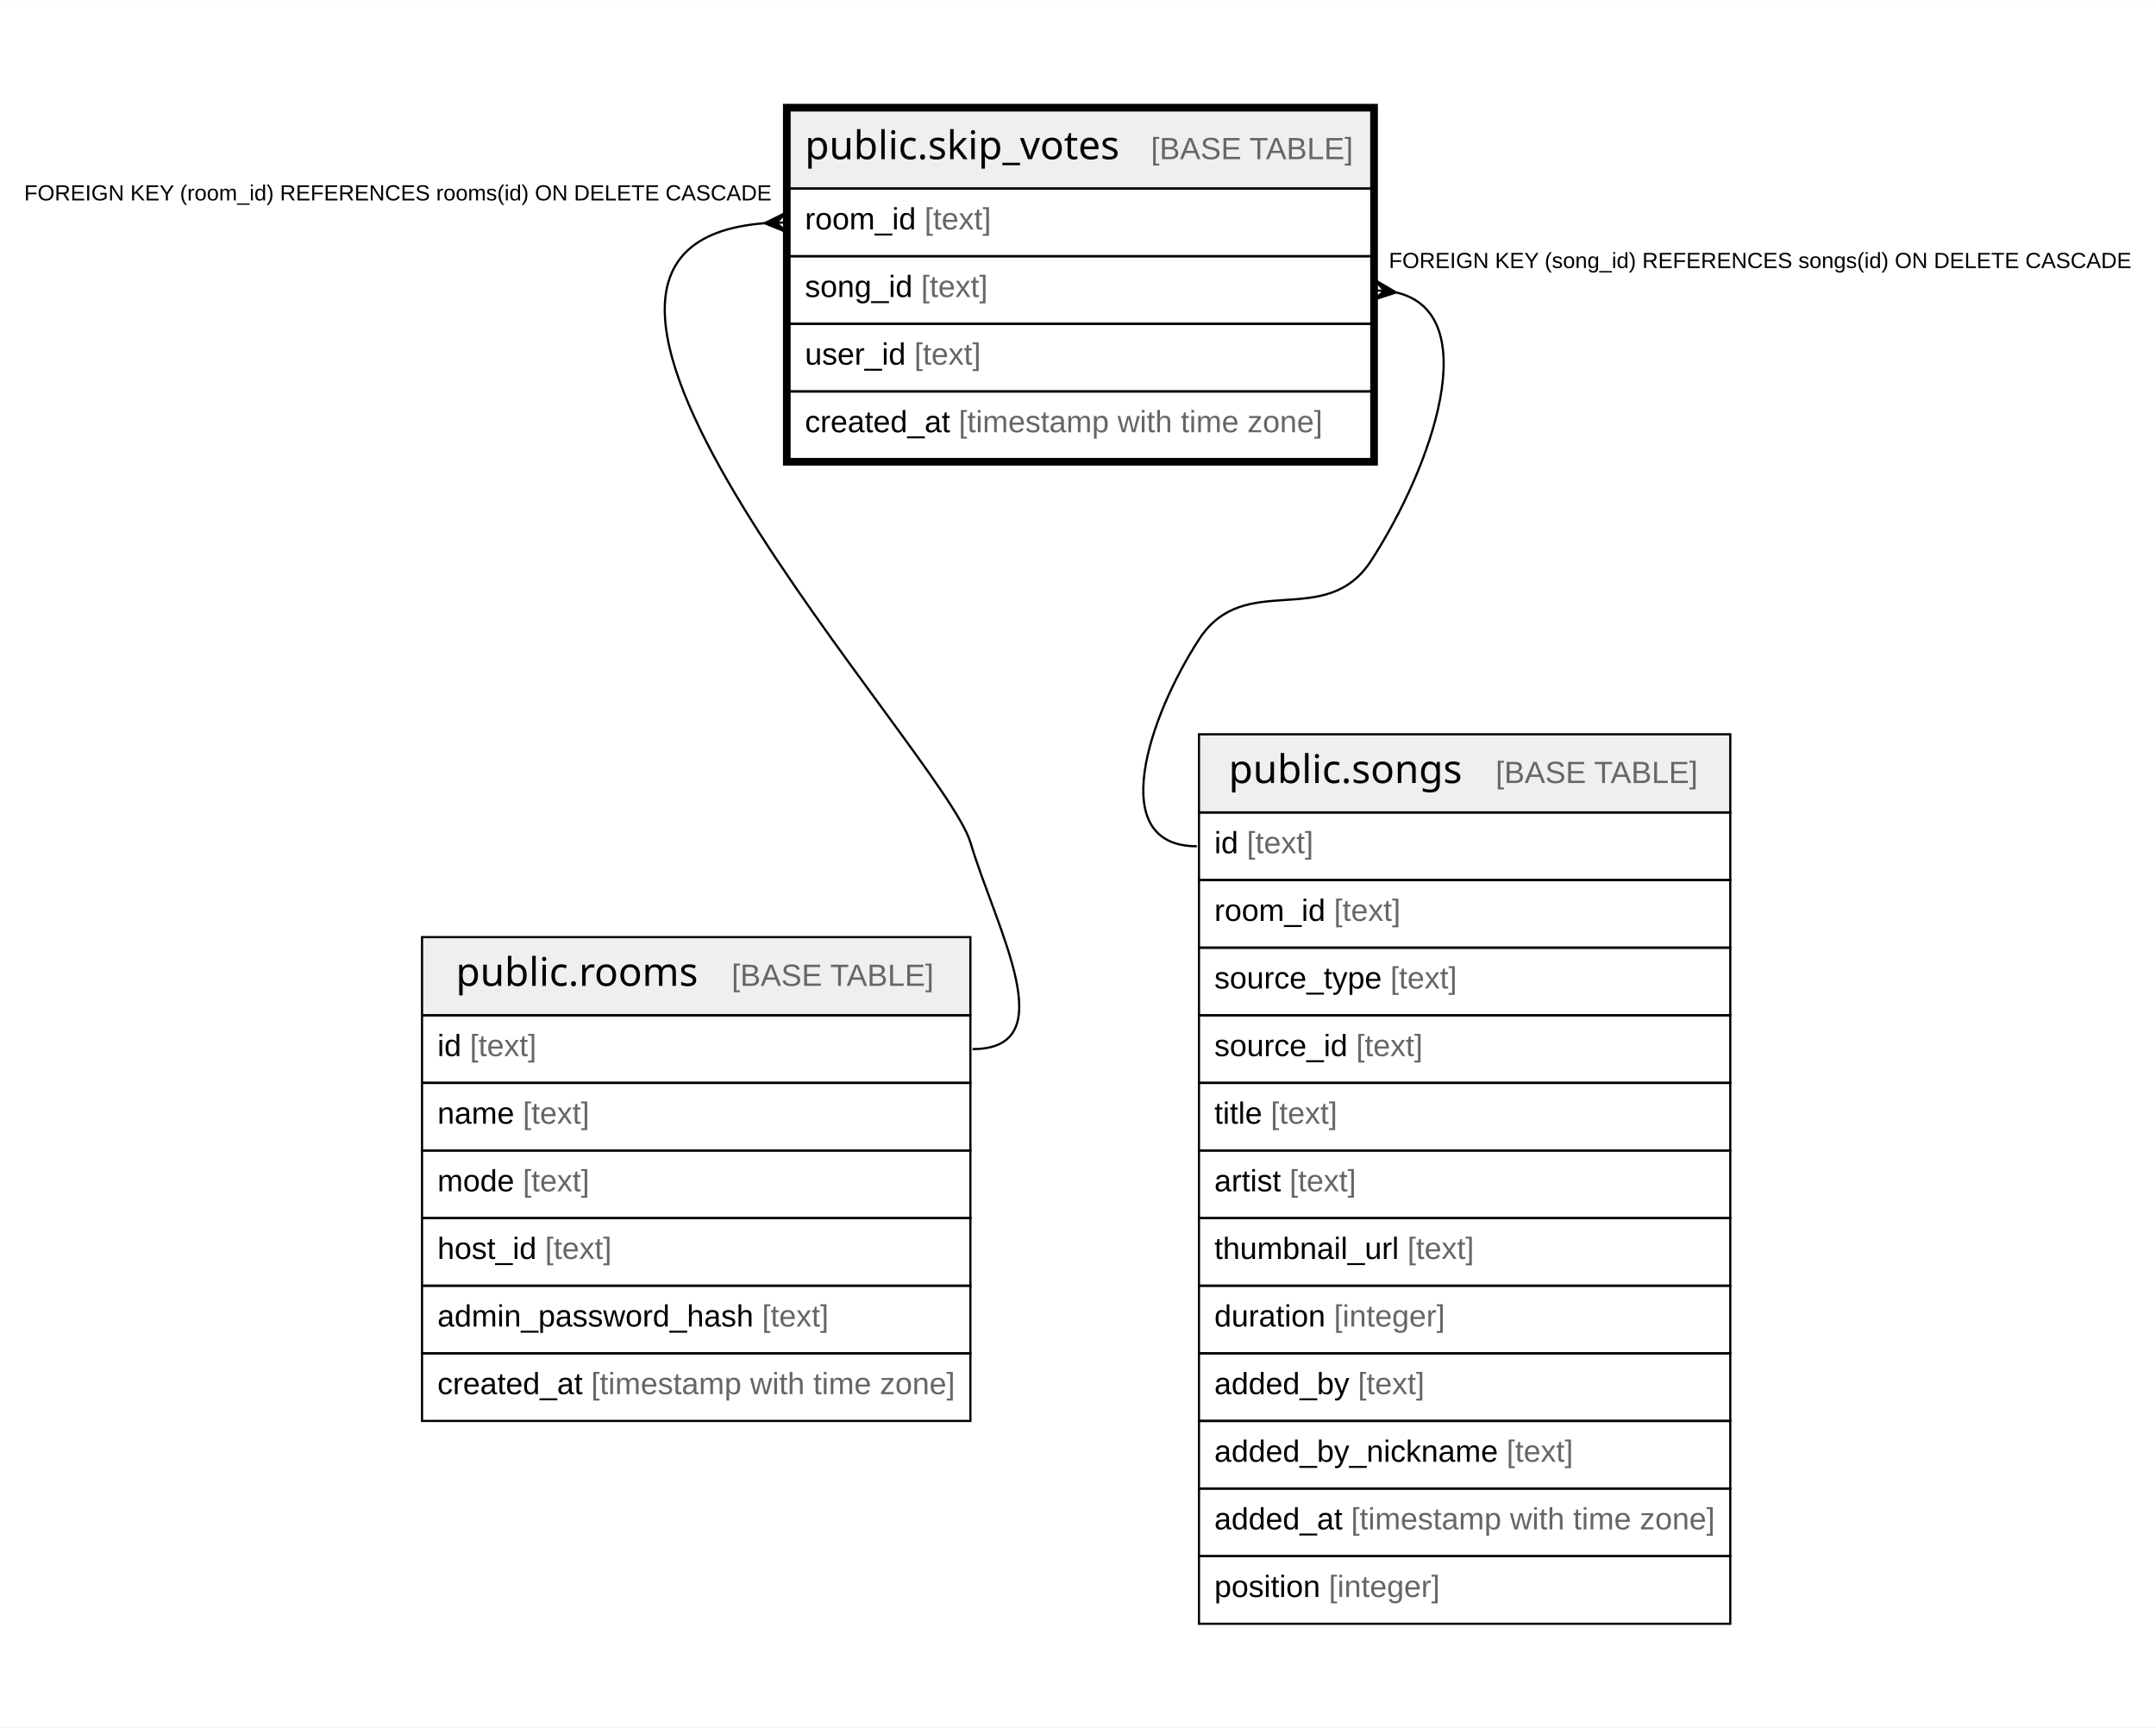
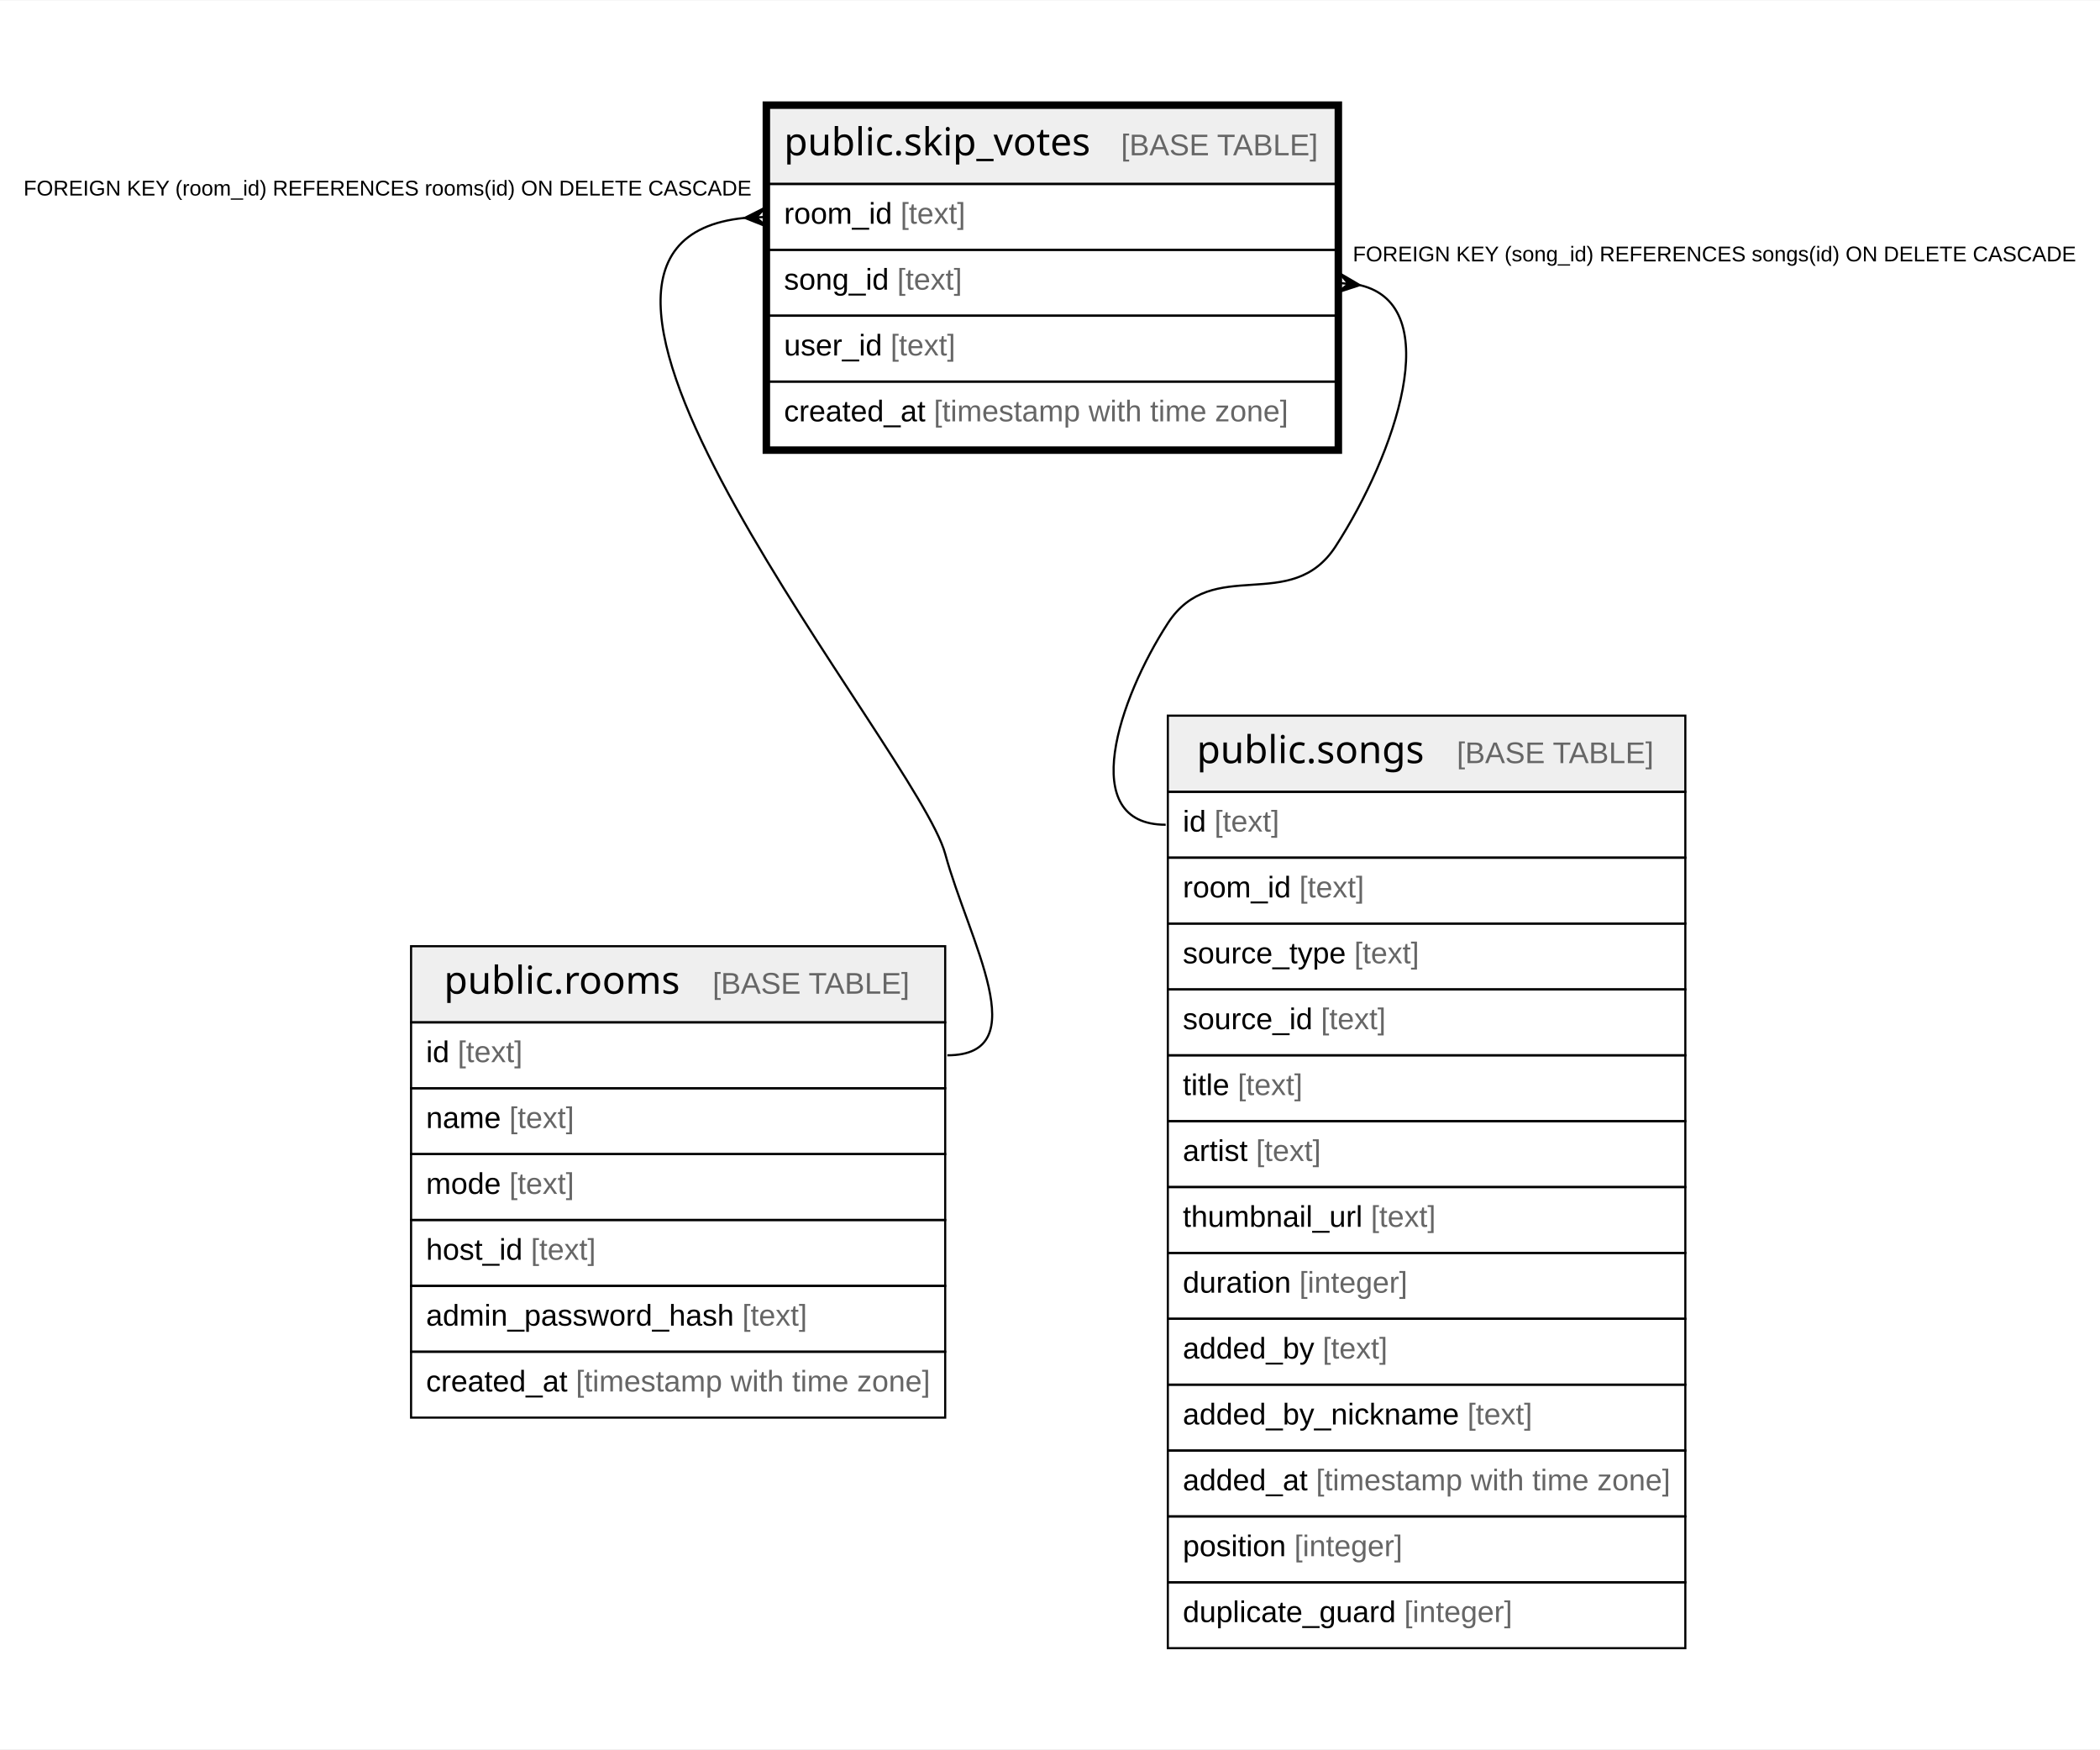
- <svg xmlns="http://www.w3.org/2000/svg" width="982pt" height="787pt" viewBox="0.00 0.00 982.02 786.80">
-   <g id="graph0" class="graph" transform="scale(1 1) rotate(0) translate(4 782.8)">
-     <polygon fill="white" stroke="none" points="-4,4 -4,-782.8 978.02,-782.8 978.02,4 -4,4" />
+ <svg xmlns="http://www.w3.org/2000/svg" width="982pt" height="818pt" viewBox="0.00 0.00 982.02 817.60">
+   <g id="graph0" class="graph" transform="scale(1 1) rotate(0) translate(4 813.6)">
+     <polygon fill="white" stroke="none" points="-4,4 -4,-813.6 978.02,-813.6 978.02,4 -4,4" />
    <g id="node1" class="node">
-       <polygon fill="#efefef" stroke="none" points="355.62,-697 355.62,-732.6 620.6,-732.6 620.6,-697 355.62,-697" />
-       <polygon fill="none" stroke="black" points="355.62,-697 355.62,-732.6 620.6,-732.6 620.6,-697 355.62,-697" />
-       <text text-anchor="start" x="362.62" y="-710.4" font-family="Arial Bold" font-size="18.00">public.skip_votes</text>
-       <text text-anchor="start" x="489.11" y="-710.4" font-family="Arial" font-size="14.00">    </text>
-       <text text-anchor="start" x="520.23" y="-710.4" font-family="Arial" font-size="14.00" fill="#666666">[BASE TABLE]</text>
+       <polygon fill="#efefef" stroke="none" points="355.62,-727.8 355.62,-763.4 620.6,-763.4 620.6,-727.8 355.62,-727.8" />
+       <polygon fill="none" stroke="black" points="355.62,-727.8 355.62,-763.4 620.6,-763.4 620.6,-727.8 355.62,-727.8" />
+       <text text-anchor="start" x="362.62" y="-741.2" font-family="Arial Bold" font-size="18.00">public.skip_votes</text>
+       <text text-anchor="start" x="489.11" y="-741.2" font-family="Arial" font-size="14.00">    </text>
+       <text text-anchor="start" x="520.23" y="-741.2" font-family="Arial" font-size="14.00" fill="#666666">[BASE TABLE]</text>
+       <polygon fill="none" stroke="black" points="355.62,-697 355.62,-727.8 620.6,-727.8 620.6,-697 355.62,-697" />
+       <text text-anchor="start" x="362.62" y="-709.2" font-family="Arial" font-size="14.00">room_id </text>
+       <text text-anchor="start" x="417.09" y="-709.2" font-family="Arial" font-size="14.00" fill="#666666">[text]</text>
      <polygon fill="none" stroke="black" points="355.62,-666.2 355.62,-697 620.6,-697 620.6,-666.2 355.62,-666.2" />
-       <text text-anchor="start" x="362.62" y="-678.4" font-family="Arial" font-size="14.00">room_id </text>
-       <text text-anchor="start" x="417.09" y="-678.4" font-family="Arial" font-size="14.00" fill="#666666">[text]</text>
+       <text text-anchor="start" x="362.62" y="-678.4" font-family="Arial" font-size="14.00">song_id </text>
+       <text text-anchor="start" x="415.55" y="-678.4" font-family="Arial" font-size="14.00" fill="#666666">[text]</text>
      <polygon fill="none" stroke="black" points="355.62,-635.4 355.62,-666.2 620.6,-666.2 620.6,-635.4 355.62,-635.4" />
-       <text text-anchor="start" x="362.62" y="-647.6" font-family="Arial" font-size="14.00">song_id </text>
-       <text text-anchor="start" x="415.55" y="-647.6" font-family="Arial" font-size="14.00" fill="#666666">[text]</text>
+       <text text-anchor="start" x="362.62" y="-647.6" font-family="Arial" font-size="14.00">user_id </text>
+       <text text-anchor="start" x="412.43" y="-647.6" font-family="Arial" font-size="14.00" fill="#666666">[text]</text>
      <polygon fill="none" stroke="black" points="355.62,-604.6 355.62,-635.4 620.6,-635.4 620.6,-604.6 355.62,-604.6" />
-       <text text-anchor="start" x="362.62" y="-616.8" font-family="Arial" font-size="14.00">user_id </text>
-       <text text-anchor="start" x="412.43" y="-616.8" font-family="Arial" font-size="14.00" fill="#666666">[text]</text>
-       <polygon fill="none" stroke="black" points="355.62,-573.8 355.62,-604.6 620.6,-604.6 620.6,-573.8 355.62,-573.8" />
-       <text text-anchor="start" x="362.62" y="-586" font-family="Arial" font-size="14.00">created_at </text>
-       <text text-anchor="start" x="432.67" y="-586" font-family="Arial" font-size="14.00" fill="#666666">[timestamp with time zone]</text>
-       <polygon fill="none" stroke="black" stroke-width="3" points="354.12,-572.3 354.12,-734.1 622.1,-734.1 622.1,-572.3 354.12,-572.3" />
+       <text text-anchor="start" x="362.62" y="-616.8" font-family="Arial" font-size="14.00">created_at </text>
+       <text text-anchor="start" x="432.67" y="-616.8" font-family="Arial" font-size="14.00" fill="#666666">[timestamp with time zone]</text>
+       <polygon fill="none" stroke="black" stroke-width="3" points="354.12,-603.1 354.12,-764.9 622.1,-764.9 622.1,-603.1 354.12,-603.1" />
    </g>
    <g id="node2" class="node">
-       <polygon fill="#efefef" stroke="none" points="188.23,-320.4 188.23,-356 438,-356 438,-320.4 188.23,-320.4" />
-       <polygon fill="none" stroke="black" points="188.23,-320.4 188.23,-356 438,-356 438,-320.4 188.23,-320.4" />
-       <text text-anchor="start" x="203.62" y="-333.8" font-family="Arial Bold" font-size="18.00">public.rooms</text>
-       <text text-anchor="start" x="298.11" y="-333.8" font-family="Arial" font-size="14.00">    </text>
-       <text text-anchor="start" x="329.23" y="-333.8" font-family="Arial" font-size="14.00" fill="#666666">[BASE TABLE]</text>
-       <polygon fill="none" stroke="black" points="188.23,-289.6 188.23,-320.4 438,-320.4 438,-289.6 188.23,-289.6" />
-       <text text-anchor="start" x="195.23" y="-301.8" font-family="Arial" font-size="14.00">id </text>
-       <text text-anchor="start" x="210.01" y="-301.8" font-family="Arial" font-size="14.00" fill="#666666">[text]</text>
-       <polygon fill="none" stroke="black" points="188.23,-258.8 188.23,-289.6 438,-289.6 438,-258.8 188.23,-258.8" />
-       <text text-anchor="start" x="195.23" y="-271" font-family="Arial" font-size="14.00">name </text>
-       <text text-anchor="start" x="234.14" y="-271" font-family="Arial" font-size="14.00" fill="#666666">[text]</text>
-       <polygon fill="none" stroke="black" points="188.23,-228 188.23,-258.8 438,-258.8 438,-228 188.23,-228" />
-       <text text-anchor="start" x="195.23" y="-240.2" font-family="Arial" font-size="14.00">mode </text>
-       <text text-anchor="start" x="234.14" y="-240.2" font-family="Arial" font-size="14.00" fill="#666666">[text]</text>
-       <polygon fill="none" stroke="black" points="188.23,-197.2 188.23,-228 438,-228 438,-197.2 188.23,-197.2" />
-       <text text-anchor="start" x="195.23" y="-209.4" font-family="Arial" font-size="14.00">host_id </text>
-       <text text-anchor="start" x="244.26" y="-209.4" font-family="Arial" font-size="14.00" fill="#666666">[text]</text>
-       <polygon fill="none" stroke="black" points="188.23,-166.4 188.23,-197.2 438,-197.2 438,-166.4 188.23,-166.4" />
-       <text text-anchor="start" x="195.23" y="-178.6" font-family="Arial" font-size="14.00">admin_password_hash </text>
-       <text text-anchor="start" x="343.09" y="-178.6" font-family="Arial" font-size="14.00" fill="#666666">[text]</text>
-       <polygon fill="none" stroke="black" points="188.23,-135.6 188.23,-166.4 438,-166.4 438,-135.6 188.23,-135.6" />
-       <text text-anchor="start" x="195.23" y="-147.8" font-family="Arial" font-size="14.00">created_at </text>
-       <text text-anchor="start" x="265.27" y="-147.8" font-family="Arial" font-size="14.00" fill="#666666">[timestamp with time zone]</text>
+       <polygon fill="#efefef" stroke="none" points="188.23,-335.8 188.23,-371.4 438,-371.4 438,-335.8 188.23,-335.8" />
+       <polygon fill="none" stroke="black" points="188.23,-335.8 188.23,-371.4 438,-371.4 438,-335.8 188.23,-335.8" />
+       <text text-anchor="start" x="203.62" y="-349.2" font-family="Arial Bold" font-size="18.00">public.rooms</text>
+       <text text-anchor="start" x="298.11" y="-349.2" font-family="Arial" font-size="14.00">    </text>
+       <text text-anchor="start" x="329.23" y="-349.2" font-family="Arial" font-size="14.00" fill="#666666">[BASE TABLE]</text>
+       <polygon fill="none" stroke="black" points="188.23,-305 188.23,-335.8 438,-335.8 438,-305 188.23,-305" />
+       <text text-anchor="start" x="195.23" y="-317.2" font-family="Arial" font-size="14.00">id </text>
+       <text text-anchor="start" x="210.01" y="-317.2" font-family="Arial" font-size="14.00" fill="#666666">[text]</text>
+       <polygon fill="none" stroke="black" points="188.23,-274.2 188.23,-305 438,-305 438,-274.2 188.23,-274.2" />
+       <text text-anchor="start" x="195.23" y="-286.4" font-family="Arial" font-size="14.00">name </text>
+       <text text-anchor="start" x="234.14" y="-286.4" font-family="Arial" font-size="14.00" fill="#666666">[text]</text>
+       <polygon fill="none" stroke="black" points="188.23,-243.4 188.23,-274.2 438,-274.2 438,-243.4 188.23,-243.4" />
+       <text text-anchor="start" x="195.23" y="-255.6" font-family="Arial" font-size="14.00">mode </text>
+       <text text-anchor="start" x="234.14" y="-255.6" font-family="Arial" font-size="14.00" fill="#666666">[text]</text>
+       <polygon fill="none" stroke="black" points="188.23,-212.6 188.23,-243.4 438,-243.4 438,-212.6 188.23,-212.6" />
+       <text text-anchor="start" x="195.23" y="-224.8" font-family="Arial" font-size="14.00">host_id </text>
+       <text text-anchor="start" x="244.26" y="-224.8" font-family="Arial" font-size="14.00" fill="#666666">[text]</text>
+       <polygon fill="none" stroke="black" points="188.23,-181.8 188.23,-212.6 438,-212.6 438,-181.8 188.23,-181.8" />
+       <text text-anchor="start" x="195.23" y="-194" font-family="Arial" font-size="14.00">admin_password_hash </text>
+       <text text-anchor="start" x="343.09" y="-194" font-family="Arial" font-size="14.00" fill="#666666">[text]</text>
+       <polygon fill="none" stroke="black" points="188.23,-151 188.23,-181.8 438,-181.8 438,-151 188.23,-151" />
+       <text text-anchor="start" x="195.23" y="-163.2" font-family="Arial" font-size="14.00">created_at </text>
+       <text text-anchor="start" x="265.27" y="-163.2" font-family="Arial" font-size="14.00" fill="#666666">[timestamp with time zone]</text>
    </g>
    <g id="edge1" class="edge">
-       <path fill="none" stroke="black" d="M344.49,-681.24C205.82,-670.89 425.79,-440.01 438,-399.2 449.99,-359.09 480.87,-305 439,-305" />
-       <polygon fill="black" stroke="black" points="344.29,-681.23 354.13,-686.09 349.62,-681.42 353.95,-681.58 353.95,-681.58 353.95,-681.58 349.62,-681.42 354.45,-677.09 344.29,-681.23" />
-       <text text-anchor="start" x="7" y="-691.6" font-family="Arial" font-size="10.00">FOREIGN KEY (room_id) REFERENCES rooms(id) ON DELETE CASCADE</text>
+       <path fill="none" stroke="black" d="M344.31,-711.93C221.1,-699.9 424.99,-462.45 438,-414.6 448.98,-374.2 480.87,-320.4 439,-320.4" />
+       <polygon fill="black" stroke="black" points="344.3,-711.93 354.08,-716.88 349.63,-712.17 353.95,-712.37 353.95,-712.37 353.95,-712.37 349.63,-712.17 354.49,-707.89 344.3,-711.93" />
+       <text text-anchor="start" x="7" y="-722.4" font-family="Arial" font-size="10.00">FOREIGN KEY (room_id) REFERENCES rooms(id) ON DELETE CASCADE</text>
    </g>
    <g id="node3" class="node">
-       <polygon fill="#efefef" stroke="none" points="542.11,-412.8 542.11,-448.4 784.11,-448.4 784.11,-412.8 542.11,-412.8" />
-       <polygon fill="none" stroke="black" points="542.11,-412.8 542.11,-448.4 784.11,-448.4 784.11,-412.8 542.11,-412.8" />
-       <text text-anchor="start" x="555.62" y="-426.2" font-family="Arial Bold" font-size="18.00">public.songs</text>
-       <text text-anchor="start" x="646.12" y="-426.2" font-family="Arial" font-size="14.00">    </text>
-       <text text-anchor="start" x="677.23" y="-426.2" font-family="Arial" font-size="14.00" fill="#666666">[BASE TABLE]</text>
+       <polygon fill="#efefef" stroke="none" points="542.11,-443.6 542.11,-479.2 784.11,-479.2 784.11,-443.6 542.11,-443.6" />
+       <polygon fill="none" stroke="black" points="542.11,-443.6 542.11,-479.2 784.11,-479.2 784.11,-443.6 542.11,-443.6" />
+       <text text-anchor="start" x="555.62" y="-457" font-family="Arial Bold" font-size="18.00">public.songs</text>
+       <text text-anchor="start" x="646.12" y="-457" font-family="Arial" font-size="14.00">    </text>
+       <text text-anchor="start" x="677.23" y="-457" font-family="Arial" font-size="14.00" fill="#666666">[BASE TABLE]</text>
+       <polygon fill="none" stroke="black" points="542.11,-412.8 542.11,-443.6 784.11,-443.6 784.11,-412.8 542.11,-412.8" />
+       <text text-anchor="start" x="549.11" y="-425" font-family="Arial" font-size="14.00">id </text>
+       <text text-anchor="start" x="563.89" y="-425" font-family="Arial" font-size="14.00" fill="#666666">[text]</text>
      <polygon fill="none" stroke="black" points="542.11,-382 542.11,-412.8 784.11,-412.8 784.11,-382 542.11,-382" />
-       <text text-anchor="start" x="549.11" y="-394.2" font-family="Arial" font-size="14.00">id </text>
-       <text text-anchor="start" x="563.89" y="-394.2" font-family="Arial" font-size="14.00" fill="#666666">[text]</text>
+       <text text-anchor="start" x="549.11" y="-394.2" font-family="Arial" font-size="14.00">room_id </text>
+       <text text-anchor="start" x="603.58" y="-394.2" font-family="Arial" font-size="14.00" fill="#666666">[text]</text>
      <polygon fill="none" stroke="black" points="542.11,-351.2 542.11,-382 784.11,-382 784.11,-351.2 542.11,-351.2" />
-       <text text-anchor="start" x="549.11" y="-363.4" font-family="Arial" font-size="14.00">room_id </text>
-       <text text-anchor="start" x="603.58" y="-363.4" font-family="Arial" font-size="14.00" fill="#666666">[text]</text>
+       <text text-anchor="start" x="549.11" y="-363.4" font-family="Arial" font-size="14.00">source_type </text>
+       <text text-anchor="start" x="629.27" y="-363.4" font-family="Arial" font-size="14.00" fill="#666666">[text]</text>
      <polygon fill="none" stroke="black" points="542.11,-320.4 542.11,-351.2 784.11,-351.2 784.11,-320.4 542.11,-320.4" />
-       <text text-anchor="start" x="549.11" y="-332.6" font-family="Arial" font-size="14.00">source_type </text>
-       <text text-anchor="start" x="629.27" y="-332.6" font-family="Arial" font-size="14.00" fill="#666666">[text]</text>
+       <text text-anchor="start" x="549.11" y="-332.6" font-family="Arial" font-size="14.00">source_id </text>
+       <text text-anchor="start" x="613.7" y="-332.6" font-family="Arial" font-size="14.00" fill="#666666">[text]</text>
      <polygon fill="none" stroke="black" points="542.11,-289.6 542.11,-320.4 784.11,-320.4 784.11,-289.6 542.11,-289.6" />
-       <text text-anchor="start" x="549.11" y="-301.8" font-family="Arial" font-size="14.00">source_id </text>
-       <text text-anchor="start" x="613.7" y="-301.8" font-family="Arial" font-size="14.00" fill="#666666">[text]</text>
+       <text text-anchor="start" x="549.11" y="-301.8" font-family="Arial" font-size="14.00">title </text>
+       <text text-anchor="start" x="574.78" y="-301.8" font-family="Arial" font-size="14.00" fill="#666666">[text]</text>
      <polygon fill="none" stroke="black" points="542.11,-258.8 542.11,-289.6 784.11,-289.6 784.11,-258.8 542.11,-258.8" />
-       <text text-anchor="start" x="549.11" y="-271" font-family="Arial" font-size="14.00">title </text>
-       <text text-anchor="start" x="574.78" y="-271" font-family="Arial" font-size="14.00" fill="#666666">[text]</text>
+       <text text-anchor="start" x="549.11" y="-271" font-family="Arial" font-size="14.00">artist </text>
+       <text text-anchor="start" x="583.34" y="-271" font-family="Arial" font-size="14.00" fill="#666666">[text]</text>
      <polygon fill="none" stroke="black" points="542.11,-228 542.11,-258.8 784.11,-258.8 784.11,-228 542.11,-228" />
-       <text text-anchor="start" x="549.11" y="-240.2" font-family="Arial" font-size="14.00">artist </text>
-       <text text-anchor="start" x="583.34" y="-240.2" font-family="Arial" font-size="14.00" fill="#666666">[text]</text>
+       <text text-anchor="start" x="549.11" y="-240.2" font-family="Arial" font-size="14.00">thumbnail_url </text>
+       <text text-anchor="start" x="637.05" y="-240.2" font-family="Arial" font-size="14.00" fill="#666666">[text]</text>
      <polygon fill="none" stroke="black" points="542.11,-197.2 542.11,-228 784.11,-228 784.11,-197.2 542.11,-197.2" />
-       <text text-anchor="start" x="549.11" y="-209.4" font-family="Arial" font-size="14.00">thumbnail_url </text>
-       <text text-anchor="start" x="637.05" y="-209.4" font-family="Arial" font-size="14.00" fill="#666666">[text]</text>
+       <text text-anchor="start" x="549.11" y="-209.4" font-family="Arial" font-size="14.00">duration </text>
+       <text text-anchor="start" x="603.59" y="-209.4" font-family="Arial" font-size="14.00" fill="#666666">[integer]</text>
      <polygon fill="none" stroke="black" points="542.11,-166.4 542.11,-197.2 784.11,-197.2 784.11,-166.4 542.11,-166.4" />
-       <text text-anchor="start" x="549.11" y="-178.6" font-family="Arial" font-size="14.00">duration </text>
-       <text text-anchor="start" x="603.59" y="-178.6" font-family="Arial" font-size="14.00" fill="#666666">[integer]</text>
+       <text text-anchor="start" x="549.11" y="-178.6" font-family="Arial" font-size="14.00">added_by </text>
+       <text text-anchor="start" x="614.5" y="-178.6" font-family="Arial" font-size="14.00" fill="#666666">[text]</text>
      <polygon fill="none" stroke="black" points="542.11,-135.6 542.11,-166.4 784.11,-166.4 784.11,-135.6 542.11,-135.6" />
-       <text text-anchor="start" x="549.11" y="-147.8" font-family="Arial" font-size="14.00">added_by </text>
-       <text text-anchor="start" x="614.5" y="-147.8" font-family="Arial" font-size="14.00" fill="#666666">[text]</text>
+       <text text-anchor="start" x="549.11" y="-147.8" font-family="Arial" font-size="14.00">added_by_nickname </text>
+       <text text-anchor="start" x="682.2" y="-147.8" font-family="Arial" font-size="14.00" fill="#666666">[text]</text>
      <polygon fill="none" stroke="black" points="542.11,-104.8 542.11,-135.6 784.11,-135.6 784.11,-104.8 542.11,-104.8" />
-       <text text-anchor="start" x="549.11" y="-117" font-family="Arial" font-size="14.00">added_by_nickname </text>
-       <text text-anchor="start" x="682.2" y="-117" font-family="Arial" font-size="14.00" fill="#666666">[text]</text>
+       <text text-anchor="start" x="549.11" y="-117" font-family="Arial" font-size="14.00">added_at </text>
+       <text text-anchor="start" x="611.39" y="-117" font-family="Arial" font-size="14.00" fill="#666666">[timestamp with time zone]</text>
      <polygon fill="none" stroke="black" points="542.11,-74 542.11,-104.8 784.11,-104.8 784.11,-74 542.11,-74" />
-       <text text-anchor="start" x="549.11" y="-86.2" font-family="Arial" font-size="14.00">added_at </text>
-       <text text-anchor="start" x="611.39" y="-86.2" font-family="Arial" font-size="14.00" fill="#666666">[timestamp with time zone]</text>
+       <text text-anchor="start" x="549.11" y="-86.2" font-family="Arial" font-size="14.00">position </text>
+       <text text-anchor="start" x="601.25" y="-86.2" font-family="Arial" font-size="14.00" fill="#666666">[integer]</text>
      <polygon fill="none" stroke="black" points="542.11,-43.2 542.11,-74 784.11,-74 784.11,-43.2 542.11,-43.2" />
-       <text text-anchor="start" x="549.11" y="-55.4" font-family="Arial" font-size="14.00">position </text>
-       <text text-anchor="start" x="601.25" y="-55.4" font-family="Arial" font-size="14.00" fill="#666666">[integer]</text>
+       <text text-anchor="start" x="549.11" y="-55.4" font-family="Arial" font-size="14.00">duplicate_guard </text>
+       <text text-anchor="start" x="652.63" y="-55.4" font-family="Arial" font-size="14.00" fill="#666666">[integer]</text>
    </g>
    <g id="edge2" class="edge">
-       <path fill="none" stroke="black" d="M631.98,-649.69C672.68,-640.09 648.26,-570.34 620.6,-527.6 599.75,-495.38 563,-523.79 542.11,-491.6 519.31,-456.48 499.24,-397.4 541.11,-397.4" />
-       <polygon fill="black" stroke="black" points="631.88,-649.7 621.46,-646.29 626.57,-650.27 622.27,-650.73 622.27,-650.73 622.27,-650.73 626.57,-650.27 622.41,-655.24 631.88,-649.7" />
-       <text text-anchor="start" x="628.6" y="-660.8" font-family="Arial" font-size="10.00">FOREIGN KEY (song_id) REFERENCES songs(id) ON DELETE CASCADE</text>
+       <path fill="none" stroke="black" d="M631.98,-680.49C672.68,-670.89 648.26,-601.14 620.6,-558.4 599.75,-526.18 563,-554.59 542.11,-522.4 519.31,-487.28 499.24,-428.2 541.11,-428.2" />
+       <polygon fill="black" stroke="black" points="631.88,-680.5 621.46,-677.09 626.57,-681.07 622.27,-681.53 622.27,-681.53 622.27,-681.53 626.57,-681.07 622.41,-686.04 631.88,-680.5" />
+       <text text-anchor="start" x="628.6" y="-691.6" font-family="Arial" font-size="10.00">FOREIGN KEY (song_id) REFERENCES songs(id) ON DELETE CASCADE</text>
    </g>
  </g>
</svg>
